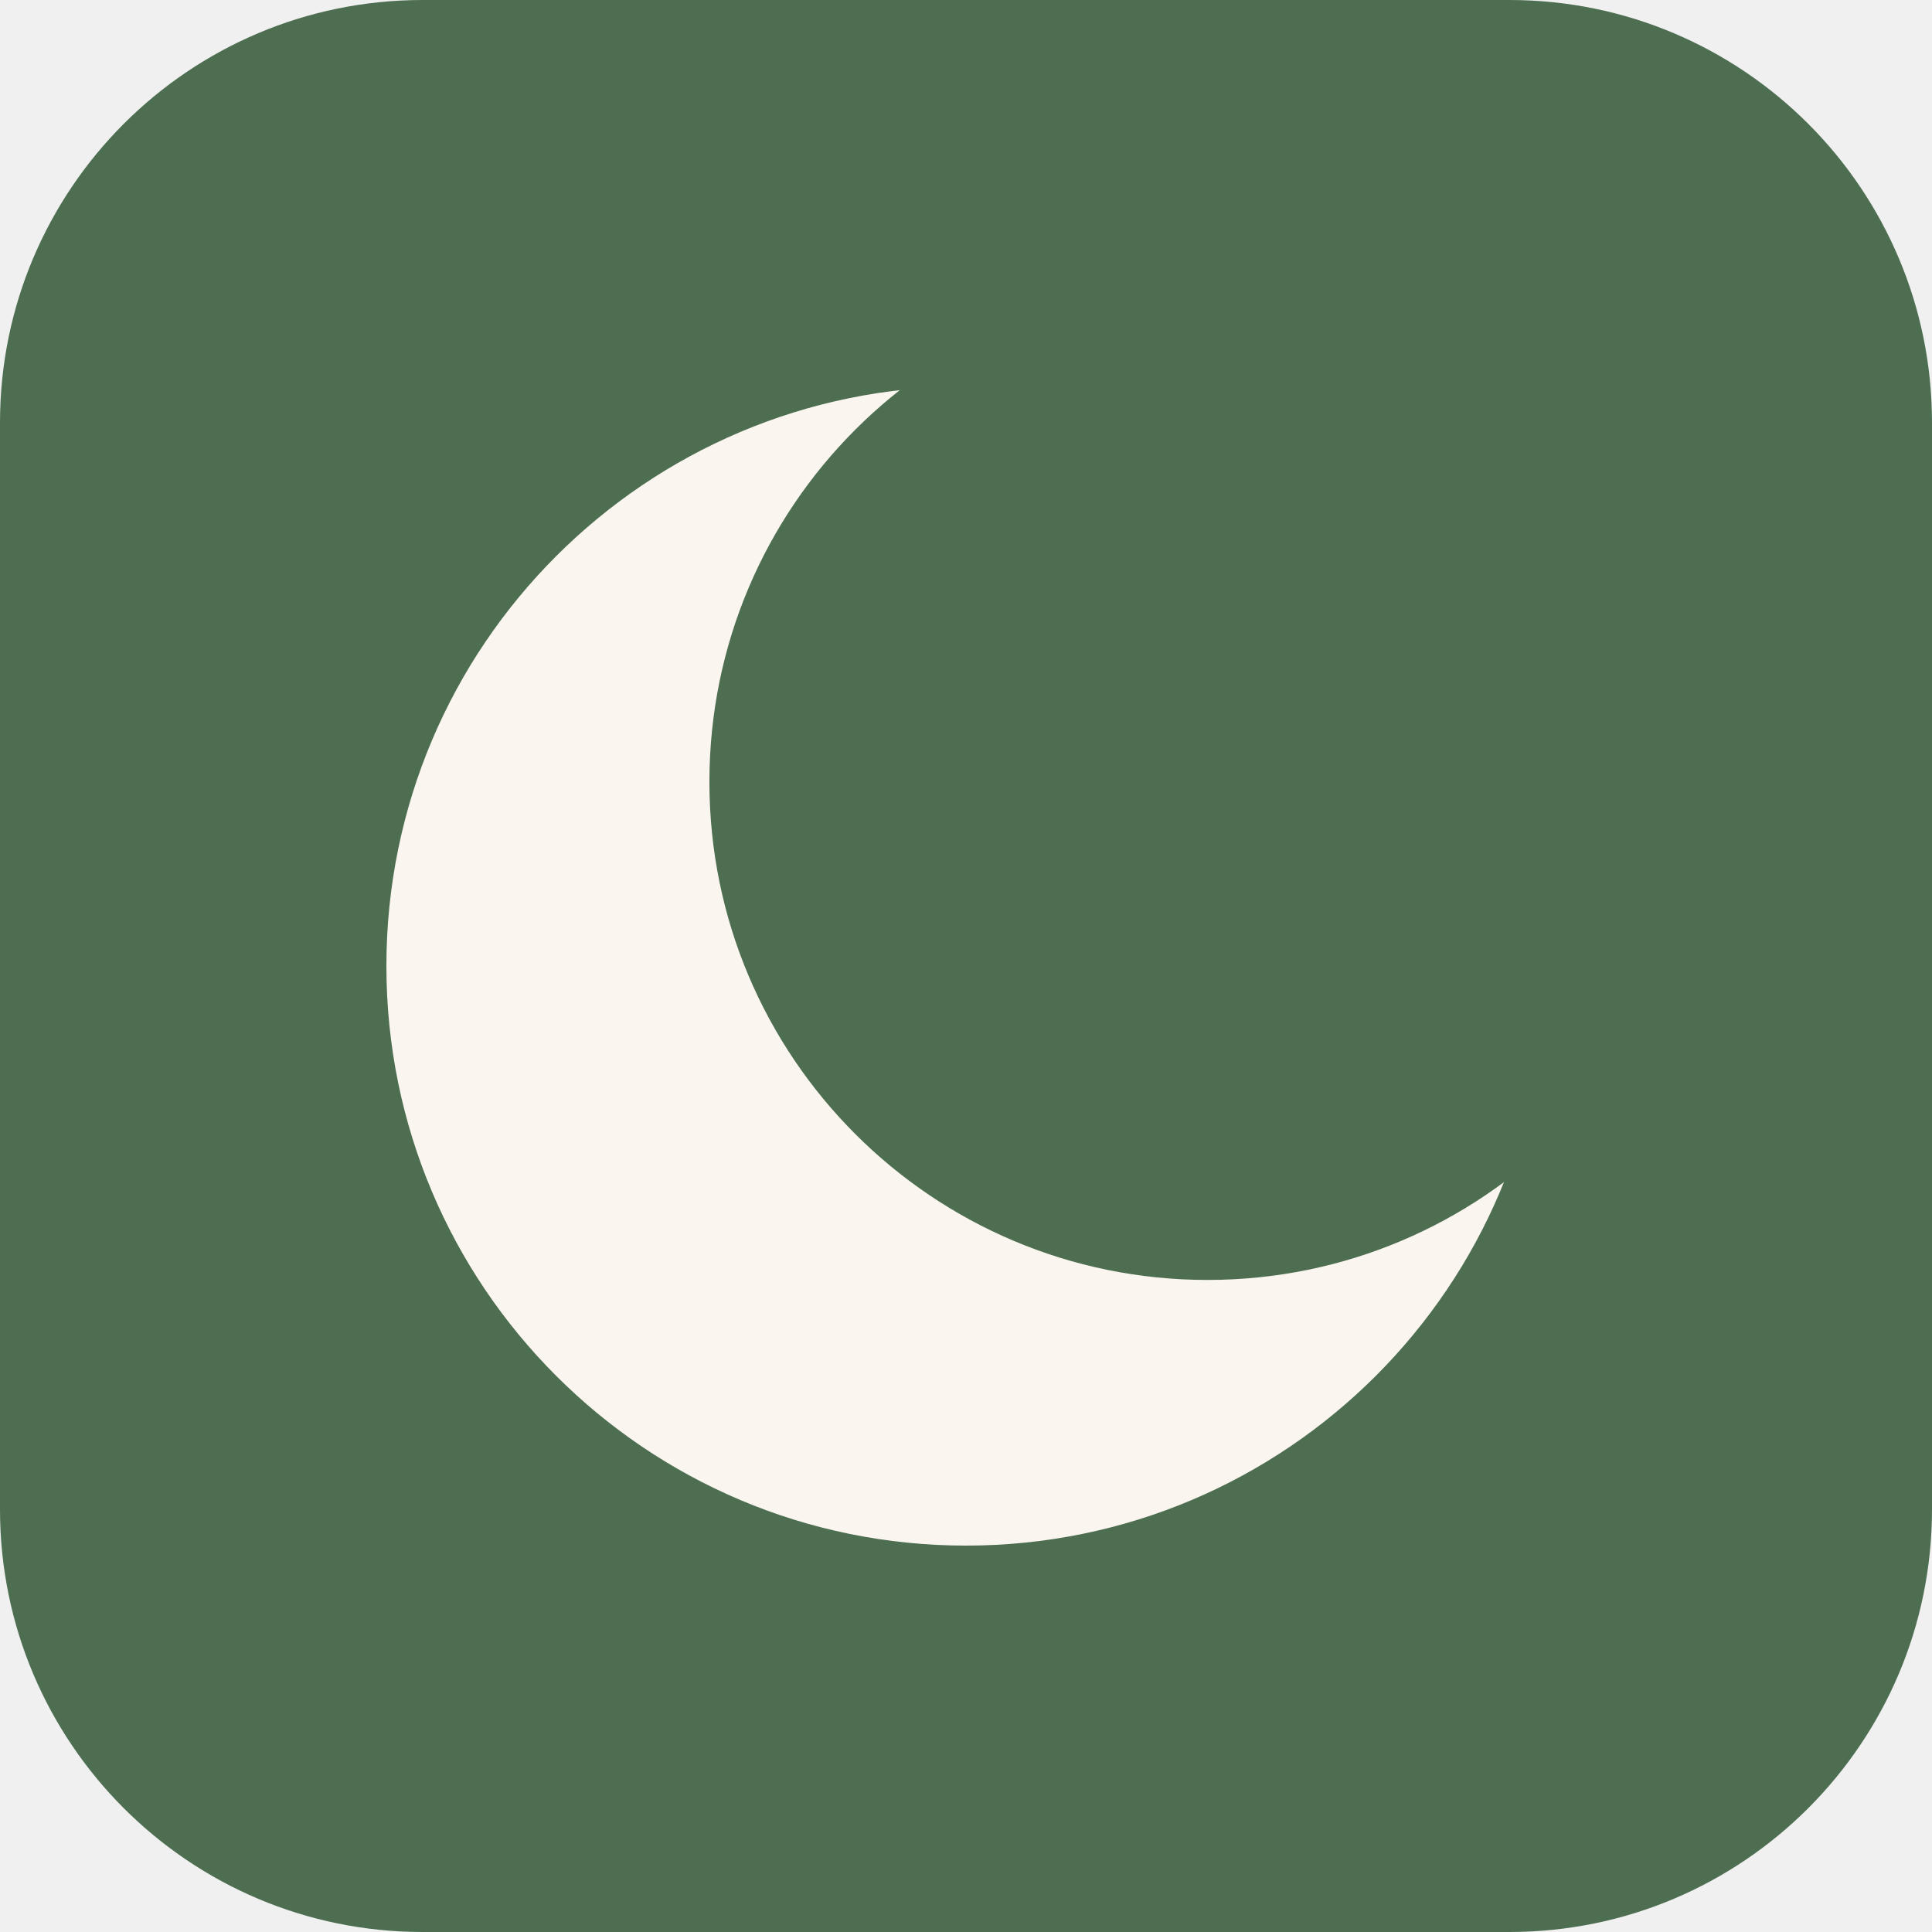
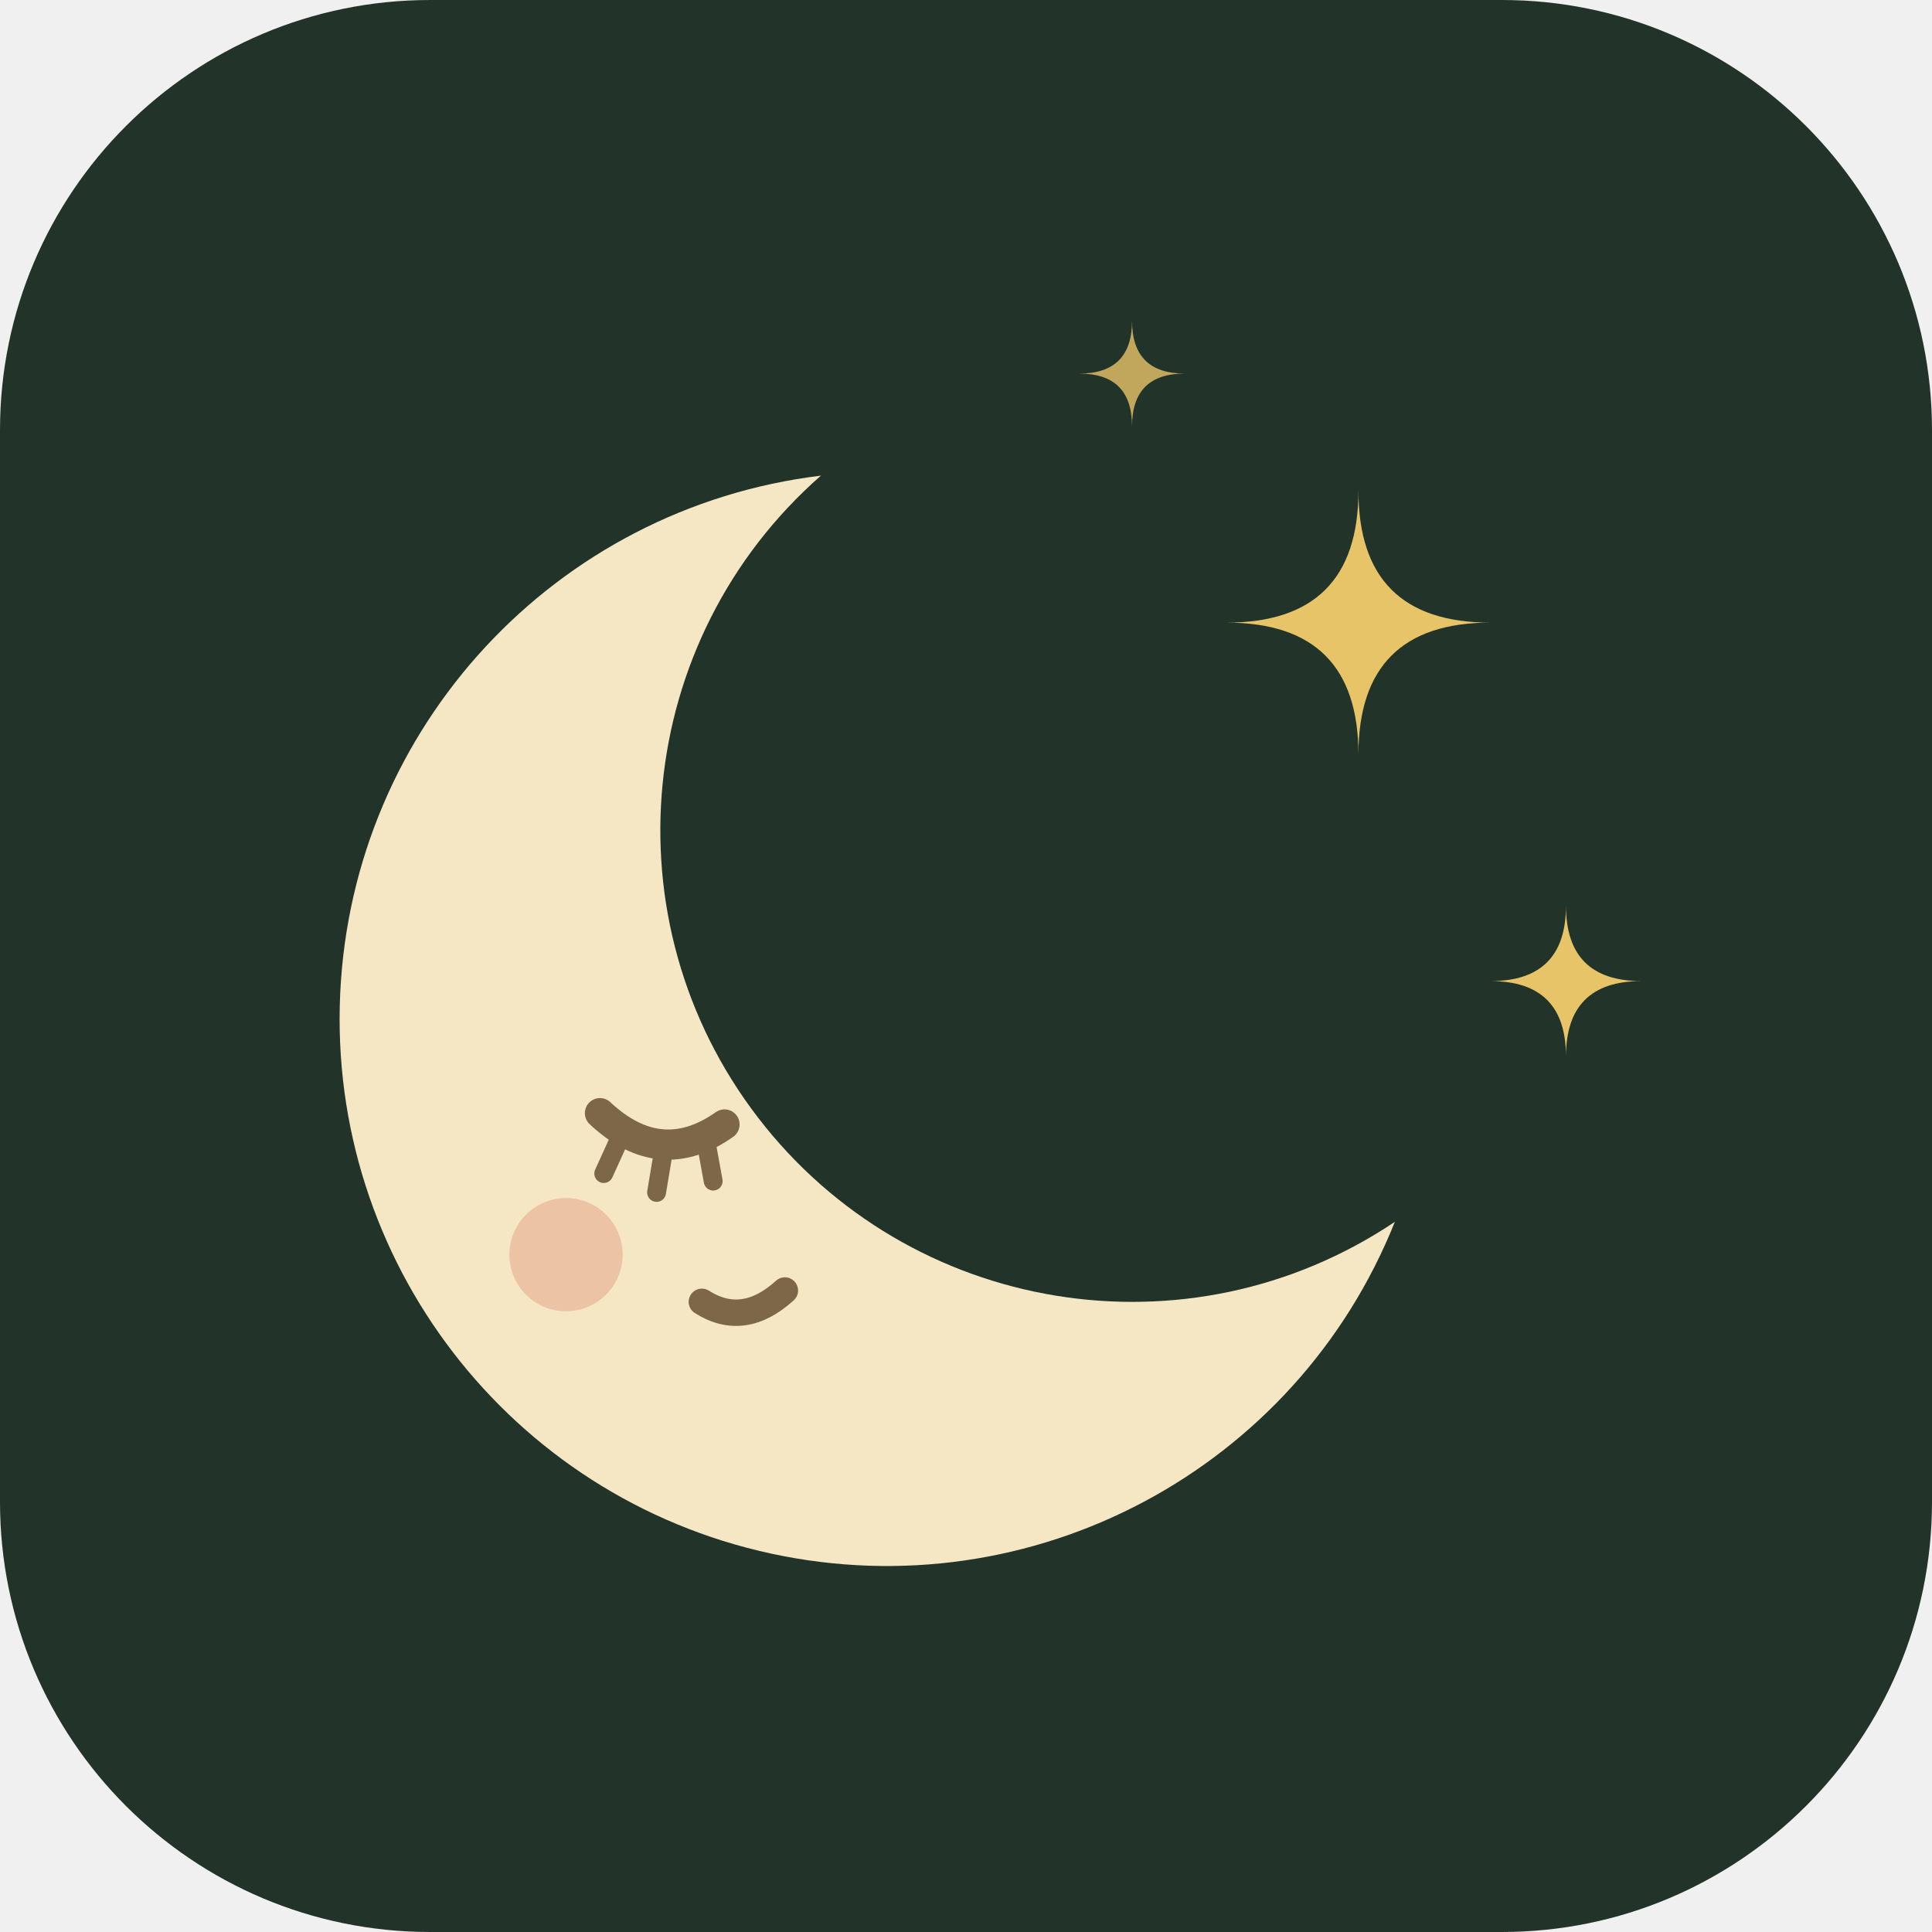
- <svg xmlns="http://www.w3.org/2000/svg" viewBox="0 0 64 64">
-   <rect width="64" height="64" rx="14" fill="#4E6E52" />
-   <mask id="m">
-     <rect width="64" height="64" fill="#fff" />
-     <circle cx="40" cy="25.9" r="16.5" fill="#000" />
-   </mask>
-   <circle cx="32" cy="32" r="19.2" fill="#FAF6EF" mask="url(#m)" />
+ <svg xmlns="http://www.w3.org/2000/svg" viewBox="0 0 1024 1024">
+   <rect width="1024" height="1024" rx="228" fill="#22332A" />
+   <g id="art">
+     <path d="M435.1 252.1 A290 290 0 1 0 739.3 647.6 A250 250 0 0 1 435.1 252.1Z" fill="#F5E6C4" />
+     <path d="M318 590 q32 30 66 6" fill="none" stroke="#7D6748" stroke-width="16" stroke-linecap="round" />
+     <path d="M330 600 l-10 22 M352 608 l-4 24 M374 604 l4 22" fill="none" stroke="#7D6748" stroke-width="10" stroke-linecap="round" />
+     <circle cx="300" cy="665" r="30" fill="#EBB79C" opacity="0.75" />
+     <path d="M372 690 q22 14 44 -6" fill="none" stroke="#7D6748" stroke-width="14" stroke-linecap="round" />
+     <path d="M720 260 Q720 330 790 330 Q720 330 720 400 Q720 330 650 330 Q720 330 720 260Z" fill="#E8C468" />
+     <path d="M830 480 Q830 520 870 520 Q830 520 830 560 Q830 520 790 520 Q830 520 830 480Z" fill="#E8C468" />
+     <path d="M600 170 Q600 198 628 198 Q600 198 600 226 Q600 198 572 198 Q600 198 600 170Z" fill="#E8C468" opacity="0.8" />
+   </g>
</svg>
